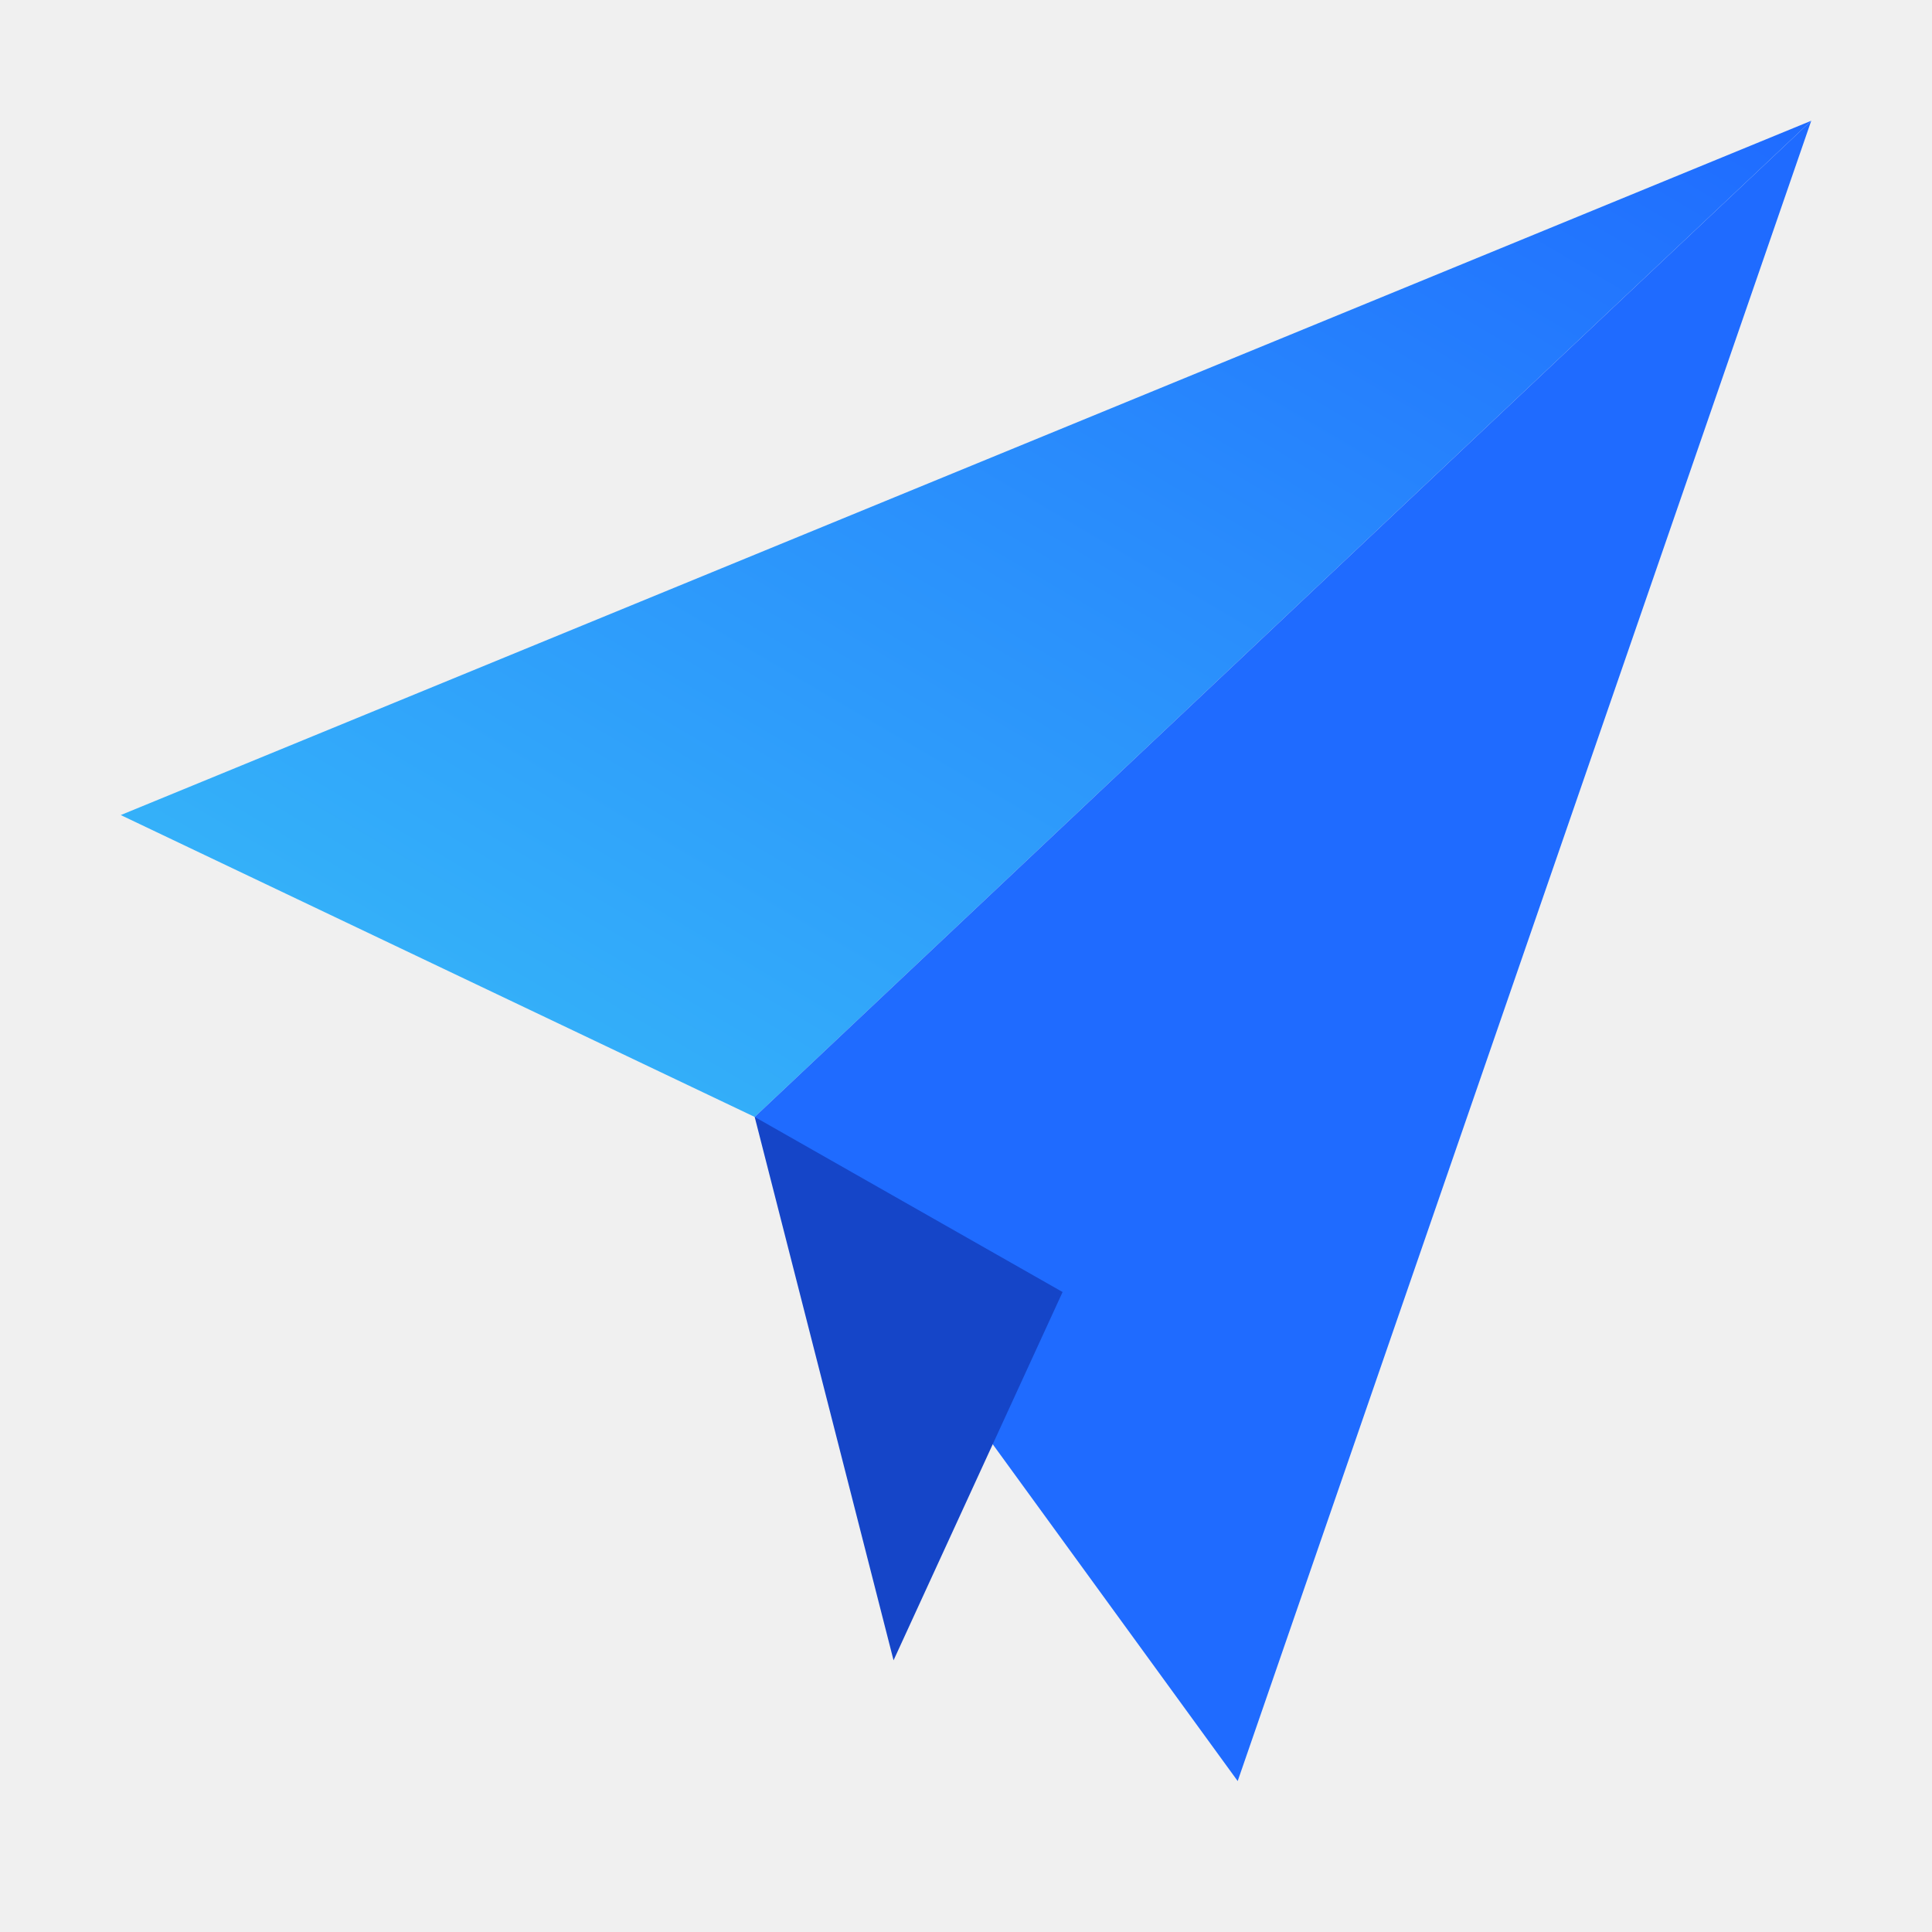
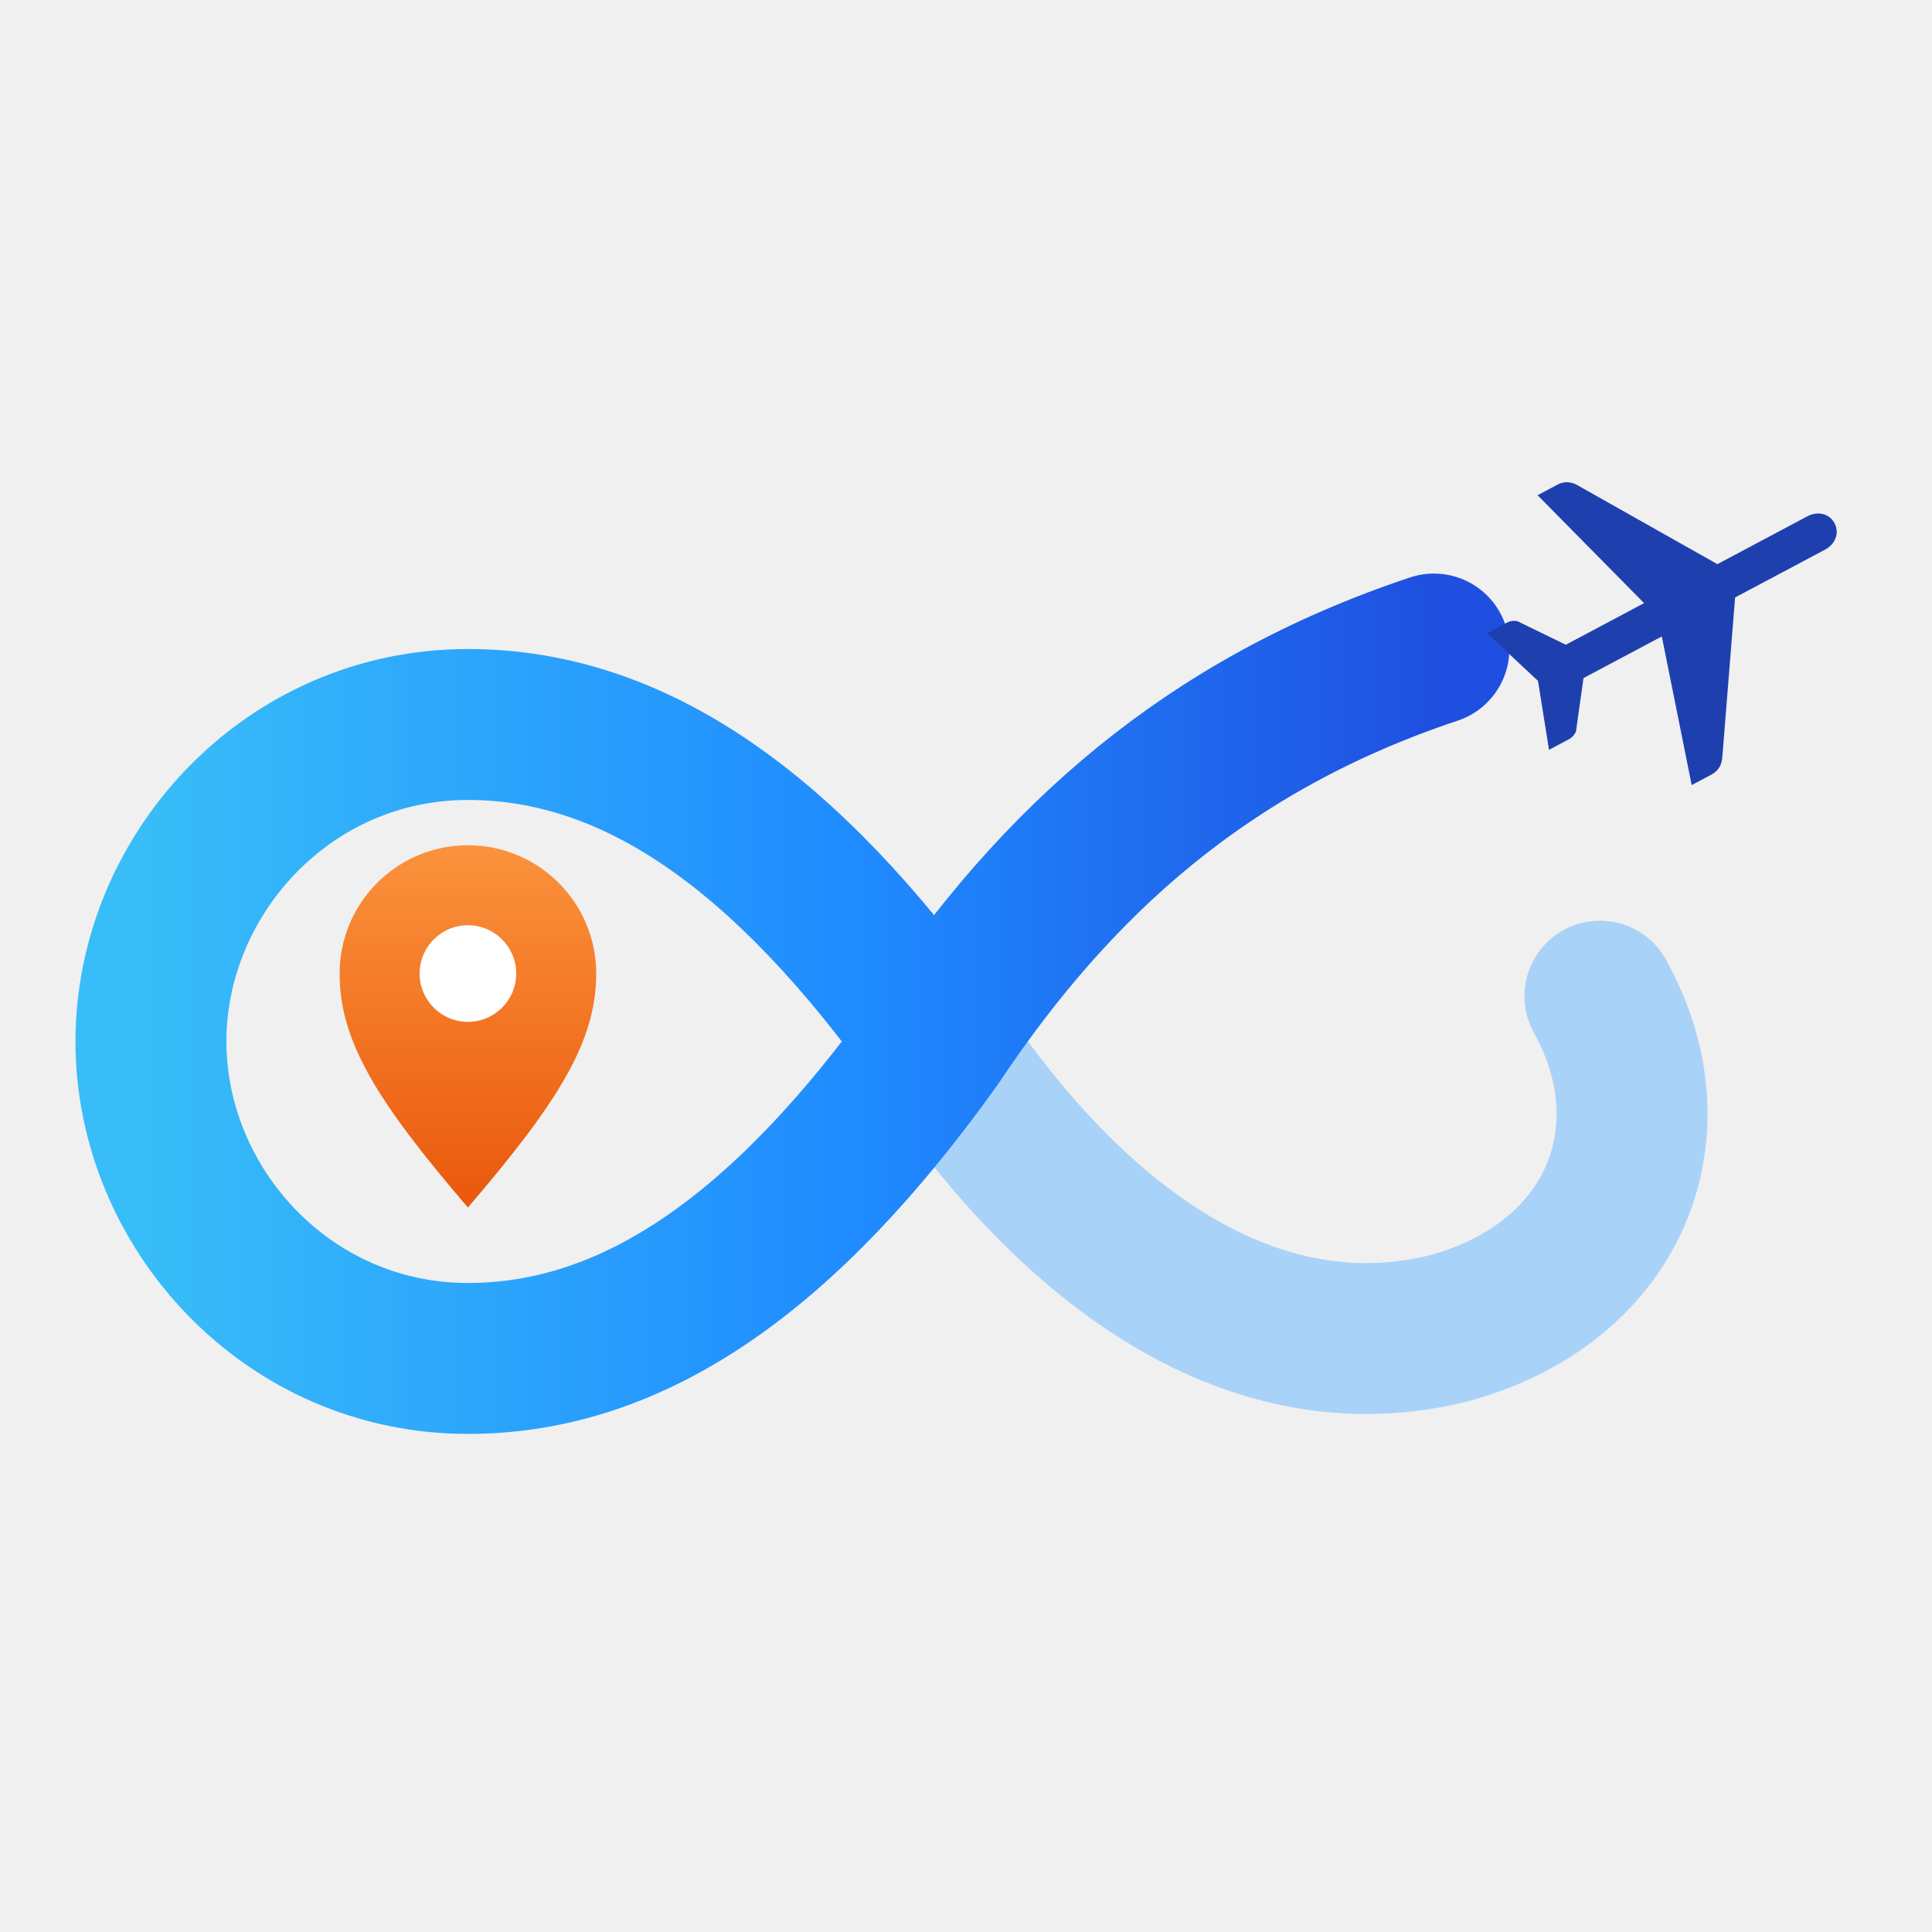
- <svg xmlns="http://www.w3.org/2000/svg" viewBox="0 0 32 32">
+ <svg xmlns="http://www.w3.org/2000/svg" viewBox="0 0 128 128">
  <defs>
-     <linearGradient id="w" x1="0" y1="1" x2="1" y2="0">
+     <linearGradient id="r" x1="0" y1="0" x2="1" y2="0">
      <stop offset="0" stop-color="#38BDF8" />
-       <stop offset="1" stop-color="#1F6BFF" />
+       <stop offset=".55" stop-color="#1F8BFF" />
+       <stop offset="1" stop-color="#1F4FE0" />
+     </linearGradient>
+     <linearGradient id="p" x1="0" y1="0" x2="0" y2="1">
+       <stop offset="0" stop-color="#FB923C" />
+       <stop offset="1" stop-color="#EA580C" />
    </linearGradient>
  </defs>
-   <polygon points="2,13.5 30,2 12.5,18.5" fill="url(#w)" />
-   <polygon points="12.5,18.5 30,2 20.5,29.5" fill="#1F6BFF" />
-   <polygon points="12.5,18.5 14.8,27.5 17.6,21.4" fill="#1545C8" />
+   <g transform="translate(0 29)">
+     <path d="M62 40 C72 55 84 62 96 59 C107 56 111 46 106 37" fill="none" stroke="#A9D2F8" stroke-width="10" stroke-linecap="round" />
+     <path d="M62 40 C52 26 42 19 31 19 C19 19 10 29 10 40 C10 51 19 61 31 61 C42 61 52 54 62 40 C70 28 80 19 95 14" fill="none" stroke="url(#r)" stroke-width="10" stroke-linecap="round" />
+     <path d="M31 51 C25 44 22.5 40 22.5 35.5 a8.5 8.5 0 1 1 17 0 C39.5 40 37 44 31 51 Z" fill="url(#p)" />
+     <circle cx="31" cy="35.5" r="3.2" fill="#fff" />
+     <g transform="translate(95 -2) rotate(-28 12 12) scale(1.25)">
+       <path fill="#1E40AF" d="M21.5 12c0-.6-.5-1-1.1-1H15l-4.6-7.2c-.2-.3-.5-.5-.9-.5H8.3l2.3 7.7H5.9L4.3 8.8c-.1-.2-.4-.3-.6-.3H2.5l1.2 3.5-1.2 3.5h1.2c.2 0 .5-.1.6-.3l1.6-2.2h4.7l-2.3 7.7h1.2c.4 0 .7-.2.9-.5L15 13h5.4c.6 0 1.1-.4 1.1-1z" />
+     </g>
+   </g>
</svg>
